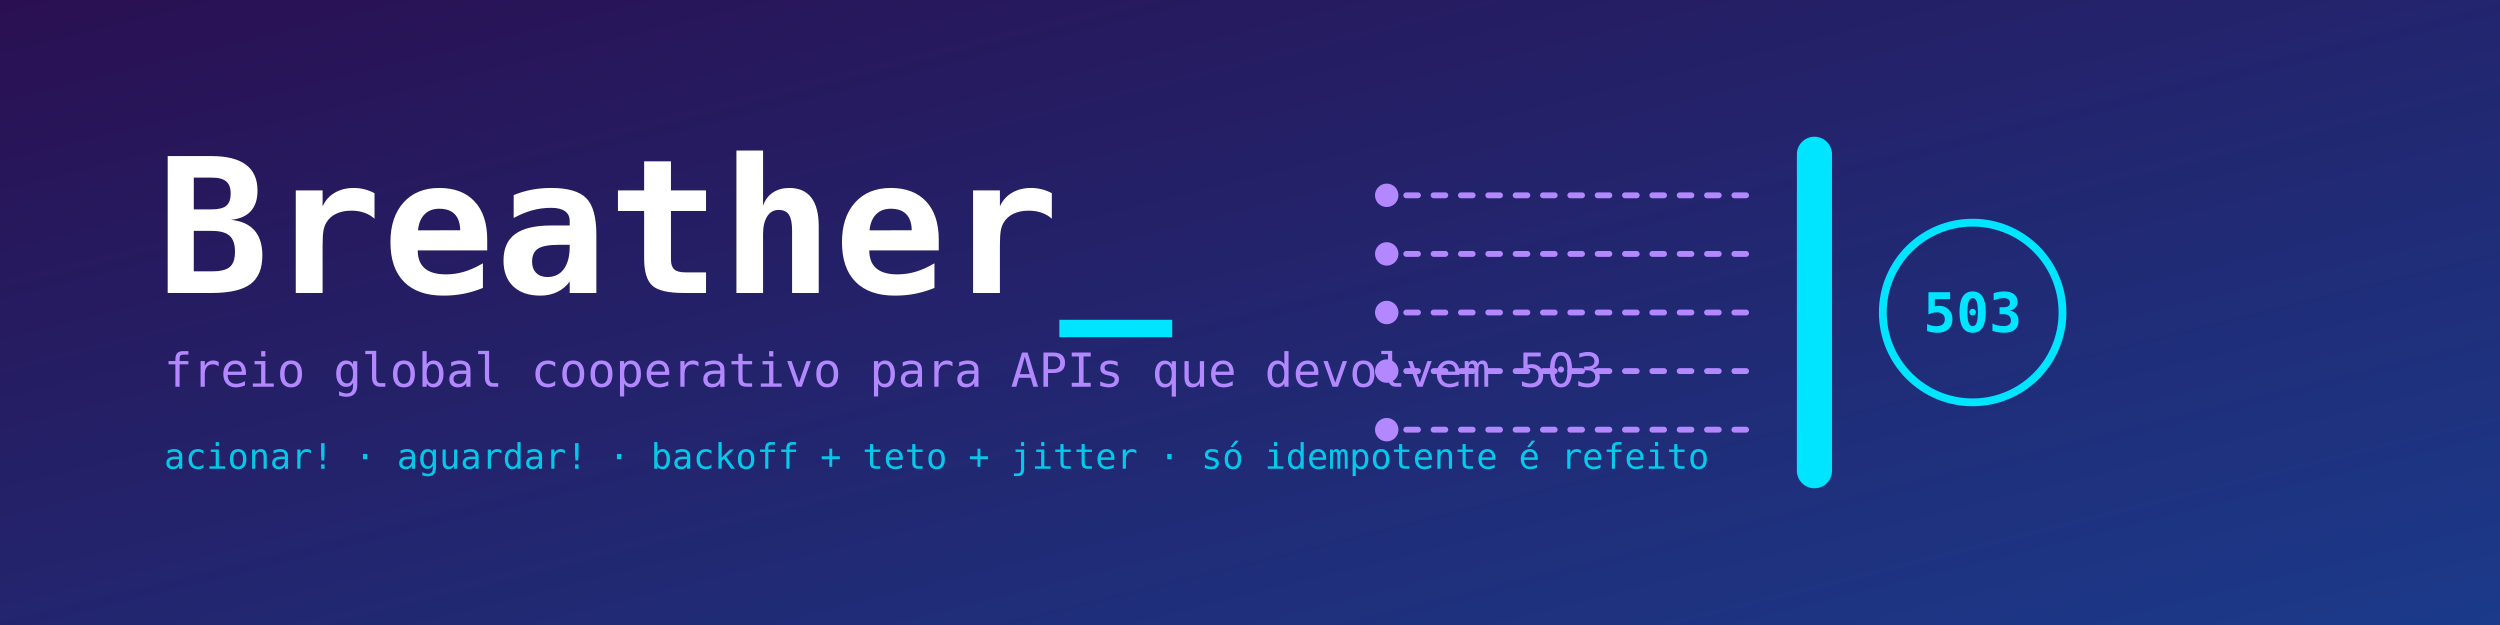
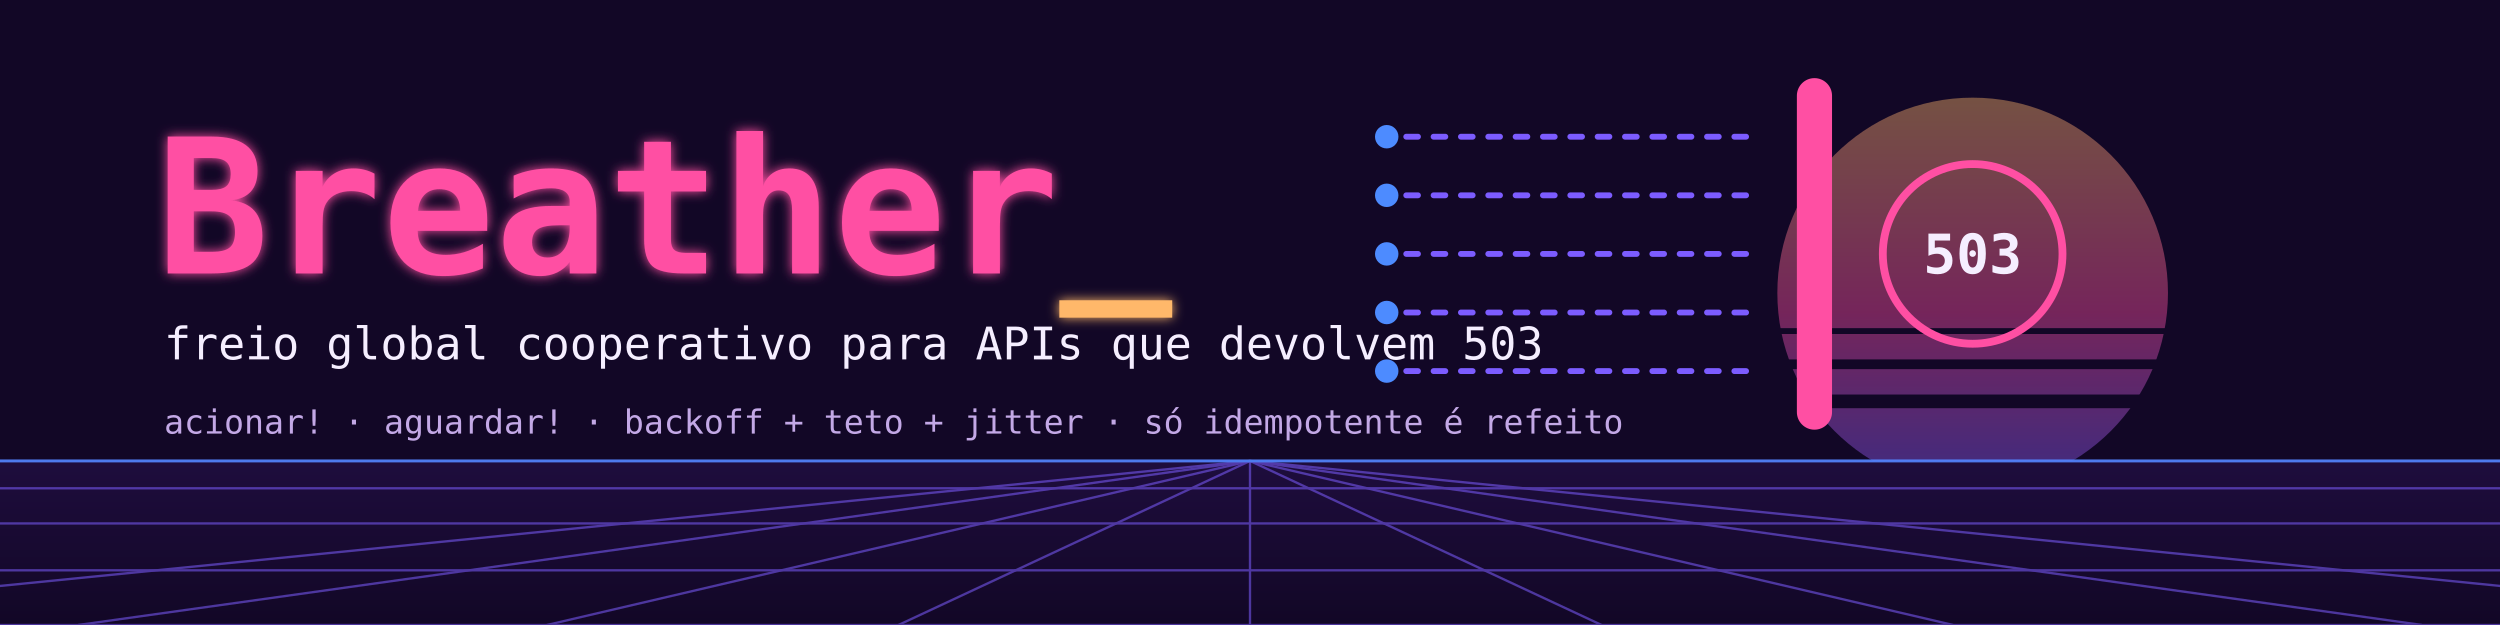
<svg xmlns="http://www.w3.org/2000/svg" viewBox="0 0 1280 320" width="1280" height="320" role="img" aria-label="Breather: freio global cooperativo para APIs que devolvem 503">
  <defs>
-     <linearGradient id="fundo" x1="0" y1="0" x2="1" y2="1">
-       <stop offset="0" stop-color="#2a1052" />
-       <stop offset="1" stop-color="#1b3a8a" />
+     <linearGradient id="sol" x1="0" y1="0" x2="0" y2="1">
+       <stop offset="0" stop-color="#FFB86B" />
+       <stop offset="0.55" stop-color="#FF4FA3" />
+       <stop offset="1" stop-color="#7C5CFF" />
    </linearGradient>
+     <linearGradient id="chao" x1="0" y1="0" x2="0" y2="1">
+       <stop offset="0" stop-color="#1e0d3d" />
+       <stop offset="1" stop-color="#120726" />
+     </linearGradient>
+     <mask id="listras">
+       <rect width="1280" height="320" fill="#fff" />
+       <rect x="880" y="168" width="260" height="3" fill="#000" />
+       <rect x="880" y="184" width="260" height="5" fill="#000" />
+       <rect x="880" y="202" width="260" height="7" fill="#000" />
+     </mask>
+     <filter id="brilho" x="-30%" y="-30%" width="160%" height="160%">
+       <feGaussianBlur stdDeviation="3" result="b" />
+       <feMerge>
+         <feMergeNode in="b" />
+         <feMergeNode in="SourceGraphic" />
+       </feMerge>
+     </filter>
    <style>
      text { font-family: ui-monospace, "Cascadia Mono", Consolas, "SF Mono", Menlo, monospace; }
-       .pulso { animation: pulso 2.4s ease-in-out infinite; transform-origin: 1010px 160px; }
+       .pulso { animation: pulso 2.4s ease-in-out infinite; transform-origin: 1010px 130px; }
      .onda { stroke-dasharray: 6 8; animation: corre 3s linear infinite; }
      .cursor { animation: pisca 1.1s steps(1) infinite; }
-       @keyframes pulso { 0%, 100% { opacity: .35; transform: scale(1); } 50% { opacity: 1; transform: scale(1.06); } }
+       @keyframes pulso { 0%, 100% { opacity: .55; transform: scale(1); } 50% { opacity: 1; transform: scale(1.05); } }
      @keyframes corre { to { stroke-dashoffset: -28; } }
      @keyframes pisca { 50% { opacity: 0; } }
      @media (prefers-reduced-motion: reduce) { .pulso, .onda, .cursor { animation: none; } }
    </style>
  </defs>
-   <rect width="1280" height="320" fill="url(#fundo)" />
-   <text x="80" y="150" font-size="96" font-weight="700" fill="#ffffff">Breather<tspan class="cursor" fill="#00E5FF">_</tspan>
+   <rect width="1280" height="320" fill="#120726" />
+   <circle cx="1010" cy="150" r="100" fill="url(#sol)" opacity=".42" mask="url(#listras)" />
+   <rect x="0" y="236" width="1280" height="84" fill="url(#chao)" />
+   <g stroke="#7C5CFF" stroke-width="1.2" opacity=".55" fill="none">
+     <path d="M0 236 H1280" />
+     <path d="M0 250 H1280" />
+     <path d="M0 268 H1280" />
+     <path d="M0 292 H1280" />
+     <path d="M0 320 H1280" />
+     <path d="M640 236 L-200 320" />
+     <path d="M640 236 L40 320" />
+     <path d="M640 236 L280 320" />
+     <path d="M640 236 L460 320" />
+     <path d="M640 236 L640 320" />
+     <path d="M640 236 L820 320" />
+     <path d="M640 236 L1000 320" />
+     <path d="M640 236 L1240 320" />
+     <path d="M640 236 L1480 320" />
+   </g>
+   <path d="M0 236 H1280" stroke="#4D8BFF" stroke-width="1.5" opacity=".8" />
+   <text x="80" y="140" font-size="96" font-weight="700" fill="#FF4FA3" filter="url(#brilho)">Breather<tspan class="cursor" fill="#FFB86B">_</tspan>
  </text>
-   <text x="84" y="198" font-size="24" fill="#B388FF">freio global cooperativo para APIs que devolvem 503</text>
-   <text x="84" y="240" font-size="18" fill="#00E5FF" opacity=".85">acionar! · aguardar! · backoff + teto + jitter · só idempotente é refeito</text>
-   <g stroke="#B388FF" stroke-width="3" fill="none" stroke-linecap="round">
+   <text x="84" y="184" font-size="23" fill="#F5EEFF">freio global cooperativo para APIs que devolvem 503</text>
+   <text x="84" y="222" font-size="17" fill="#C3A8E6">acionar! · aguardar! · backoff + teto + jitter · só idempotente é refeito</text>
+   <g stroke="#7C5CFF" stroke-width="3" fill="none" stroke-linecap="round">
+     <path class="onda" d="M720 70 H900" />
    <path class="onda" d="M720 100 H900" />
    <path class="onda" d="M720 130 H900" />
    <path class="onda" d="M720 160 H900" />
    <path class="onda" d="M720 190 H900" />
-     <path class="onda" d="M720 220 H900" />
  </g>
-   <g class="pulso">
-     <rect x="920" y="70" width="18" height="180" rx="9" fill="#00E5FF" />
-     <circle cx="1010" cy="160" r="46" fill="none" stroke="#00E5FF" stroke-width="4" />
-     <text x="1010" y="170" font-size="28" font-weight="700" fill="#00E5FF" text-anchor="middle">503</text>
-   </g>
-   <g fill="#B388FF">
+   <g fill="#4D8BFF">
+     <circle cx="710" cy="70" r="6" />
    <circle cx="710" cy="100" r="6" />
    <circle cx="710" cy="130" r="6" />
    <circle cx="710" cy="160" r="6" />
    <circle cx="710" cy="190" r="6" />
-     <circle cx="710" cy="220" r="6" />
+   </g>
+   <g class="pulso">
+     <rect x="920" y="40" width="18" height="180" rx="9" fill="#FF4FA3" />
+     <circle cx="1010" cy="130" r="46" fill="none" stroke="#FF4FA3" stroke-width="4" />
+     <text x="1010" y="140" font-size="28" font-weight="700" fill="#F5EEFF" text-anchor="middle">503</text>
  </g>
</svg>
